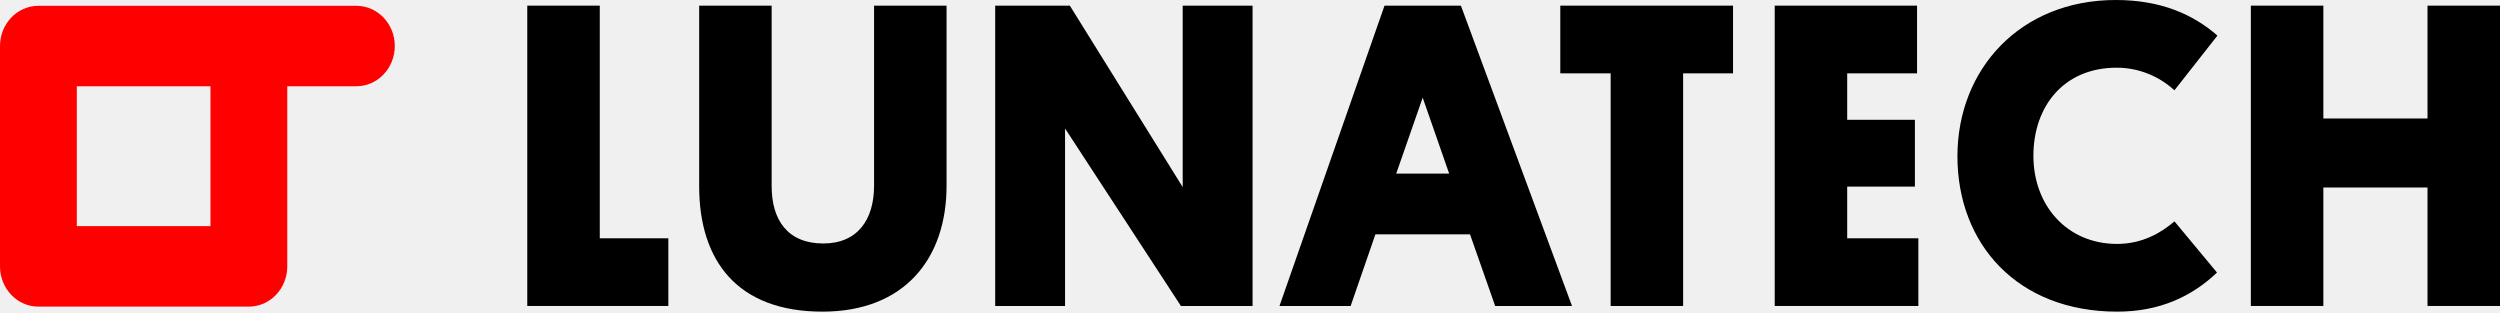
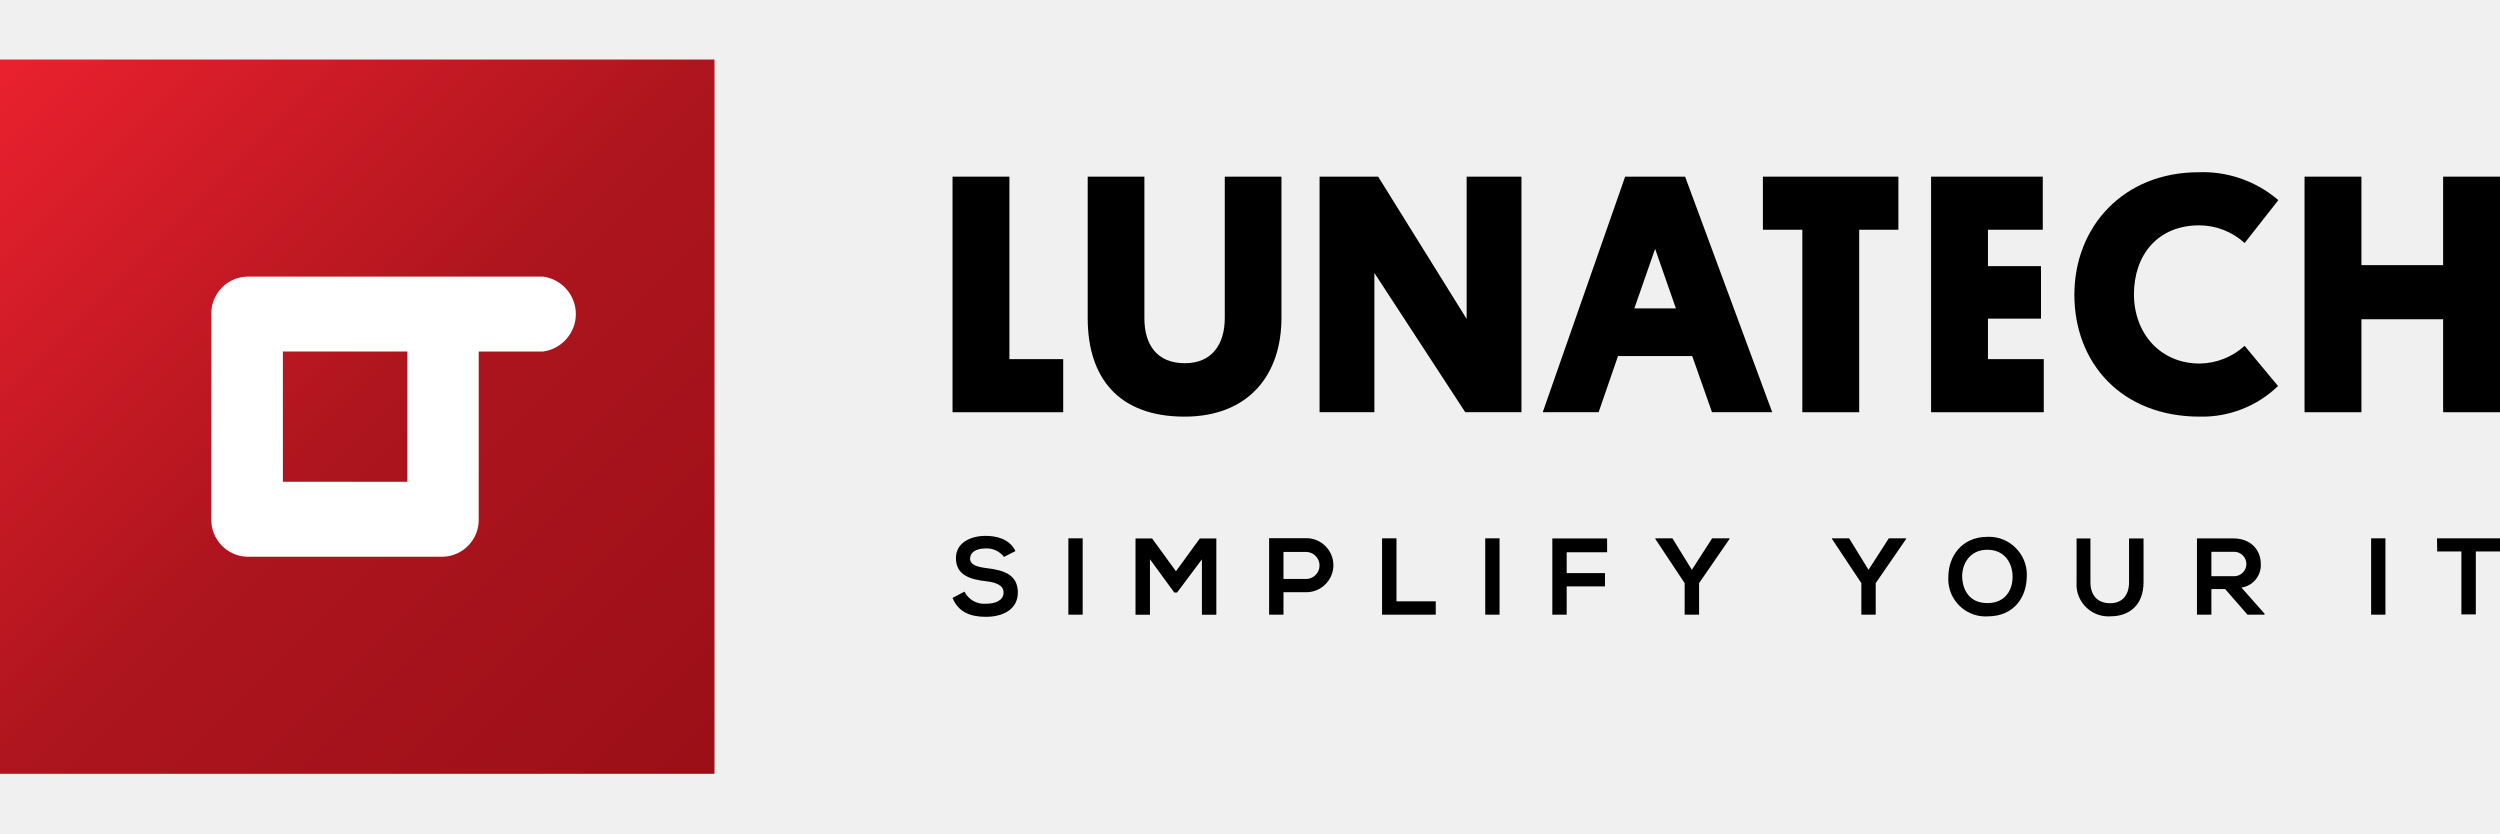
- <svg xmlns="http://www.w3.org/2000/svg" width="100%" height="100%" viewBox="0 0 144 18" version="1.1" xml:space="preserve" style="fill-rule:evenodd;clip-rule:evenodd;stroke-linejoin:round;stroke-miterlimit:1.414;">
+ <svg xmlns="http://www.w3.org/2000/svg" width="100%" height="100%" viewBox="0 0 144 48" version="1.1" xml:space="preserve" style="fill-rule:evenodd;clip-rule:evenodd;stroke-linejoin:round;stroke-miterlimit:2;">
+   <g id="Lightbend" />
+   <g id="Lightbend-reverse" />
+   <g id="Teads" />
+   <g id="Coliweb" />
+   <g id="Coliweb1" />
+   <g id="vente-privee" />
+   <g id="Fyber" />
+   <g id="Ebiznext" />
+   <g id="Criteo" />
+   <g id="Zengularity" />
+   <rect id="Platine" x="0" y="0" width="144" height="48" style="fill:none;" />
+   <clipPath id="_clip1">
+     <rect x="0" y="0" width="144" height="48" />
+   </clipPath>
+   <g clip-path="url(#_clip1)">
+     <g id="Coliweb2" />
+     <g id="lunatech">
+       <path d="M38.582,41.998l0,-35.996l-35.995,0l0,35.996l35.995,0Z" style="fill:#fff;" />
+       <path d="M61.241,20.686l-3.099,0l0,-10.511l-3.276,0l0,13.569l6.375,0l0,-3.058Z" style="fill-rule:nonzero;" />
+       <path d="M73.812,18.313l0,-8.138l-3.265,0l0,8.138c0,1.531 -0.748,2.608 -2.297,2.608c-1.607,0 -2.333,-1.059 -2.333,-2.59l0,-8.156l-3.265,0l0,8.156c0,3.396 1.749,5.667 5.573,5.667c3.704,0 5.587,-2.409 5.587,-5.685Z" style="fill-rule:nonzero;" />
+       <path d="M87.636,23.744l0,-13.569l-3.157,0l0,8.196l-5.097,-8.196l-3.375,0l0,13.569l3.157,0l0,-8.022l5.235,8.022l3.237,0Z" style="fill-rule:nonzero;" />
+       <path d="M93.608,10.175l-4.746,13.569l3.218,0l1.118,-3.236l4.274,0l1.139,3.236l3.469,0l-5.018,-13.569l-3.454,0Zm0.53,7.59l1.197,-3.432l1.197,3.432l-2.394,0Z" style="fill-rule:nonzero;" />
+       <path d="M101.543,13.233l2.271,0l0,10.511l3.276,0l0,-10.511l2.257,0l0,-3.058l-7.804,0l0,3.058Z" style="fill-rule:nonzero;" />
+       <path d="M117.663,13.233l0,-3.058l-6.433,0l0,13.569l6.491,0l0,-3.058l-3.215,0l0,-2.333l3.055,0l0,-3.023l-3.055,0l0,-2.097l3.157,0Z" style="fill-rule:nonzero;" />
+       <path d="M126.683,12.979c0.965,0.004 1.896,0.368 2.608,1.02l1.941,-2.471c-1.272,-1.095 -2.912,-1.669 -4.589,-1.607c-4.332,0 -7.159,3.135 -7.159,7.057c0,3.922 2.707,7.02 7.22,7.02c1.678,0.038 3.303,-0.597 4.51,-1.763l-1.923,-2.315c-0.708,0.645 -1.629,1.008 -2.587,1.02c-2.278,0 -3.788,-1.746 -3.788,-3.991c0,-2.246 1.354,-3.97 3.767,-3.97Z" style="fill-rule:nonzero;" />
+       <path d="M132.742,10.175l0,13.569l3.276,0l0,-5.355l4.706,0l0,5.355l3.276,0l0,-13.569l-3.276,0l0,5.097l-4.706,0l0,-5.097l-3.276,0Z" style="fill-rule:nonzero;" />
+       <rect x="16.294" y="20.247" width="7.169" height="7.503" style="fill:url(#_Linear2);" />
+       <path d="M41.155,3.43l-41.155,0l0,41.14l41.155,0l0,-41.14Zm-9.865,16.817l-3.716,0l0,9.662c0.025,1.156 -0.904,2.129 -2.06,2.158l-11.281,0c-1.156,-0.029 -2.085,-1.002 -2.06,-2.158l0,-11.821c-0.025,-1.156 0.905,-2.128 2.06,-2.155l17.053,0c1.074,0.146 1.883,1.073 1.883,2.157c0,1.083 -0.809,2.01 -1.883,2.157l0.004,0Z" style="fill:url(#_Linear3);fill-rule:nonzero;" />
+       <path d="M56.796,34.774c-0.517,0.048 -1.013,-0.23 -1.241,-0.697l-0.689,0.363c0.326,0.806 1.016,1.089 1.915,1.089c0.98,0 1.847,-0.421 1.847,-1.401c0,-1.048 -0.852,-1.288 -1.77,-1.4c-0.53,-0.066 -0.98,-0.171 -0.98,-0.555c0,-0.327 0.294,-0.585 0.911,-0.585c0.405,-0.014 0.793,0.169 1.041,0.49l0.66,-0.337c-0.333,-0.679 -1.041,-0.875 -1.727,-0.875c-0.809,0 -1.701,0.363 -1.701,1.281c0,0.987 0.827,1.226 1.727,1.332c0.584,0.065 1.016,0.232 1.016,0.649c0,0.465 -0.479,0.646 -1.009,0.646Z" style="fill-rule:nonzero;" />
+       <rect x="61.538" y="31.008" width="0.824" height="4.397" />
+       <path d="M70.061,35.409l0,-4.394l-0.951,0l-1.375,1.89l-1.375,-1.89l-0.954,0l0,4.394l0.831,0l0,-3.197l1.4,1.916l0.163,0l1.43,-1.908l0,3.189l0.831,0Z" style="fill-rule:nonzero;" />
+       <path d="M73.928,34.11l1.245,0c0.025,0.001 0.05,0.002 0.075,0.002c0.854,0 1.556,-0.703 1.556,-1.557c0,-0.854 -0.702,-1.556 -1.556,-1.556c-0.025,0 -0.05,0 -0.075,0.002l-2.072,0l0,4.404l0.827,0l0,-1.295Zm0,-2.318l1.245,0c0.018,-0.002 0.035,-0.002 0.053,-0.002c0.428,0 0.78,0.352 0.78,0.78c0,0.428 -0.352,0.78 -0.78,0.78c-0.018,0 -0.035,-0.001 -0.053,-0.002l-1.245,0l0,-1.556Z" style="fill-rule:nonzero;" />
+       <path d="M79.607,31.008l0,4.397l3.091,0l0,-0.769l-2.261,0l0,-3.628l-0.83,0Z" style="fill-rule:nonzero;" />
+       <rect x="85.55" y="31.008" width="0.824" height="4.397" />
+       <path d="M92.57,31.81l0,-0.795l-3.156,0l0,4.39l0.827,0l0,-1.629l2.206,0l0,-0.765l-2.206,0l0,-1.201l2.329,0Z" style="fill-rule:nonzero;" />
+       <path d="M97.867,35.405l0,-1.817l1.753,-2.544l0,-0.036l-1.002,0l-1.168,1.814l-1.117,-1.814l-0.987,0l0,0.036l1.69,2.544l0,1.817l0.831,0Z" style="fill-rule:nonzero;" />
+       <path d="M108.041,35.405l0,-1.817l1.752,-2.544l0,-0.036l-0.998,0l-1.168,1.814l-1.117,-1.814l-0.987,0l0,0.036l1.691,2.544l0,1.817l0.827,0Z" style="fill-rule:nonzero;" />
+       <path d="M112.224,33.236c-0.003,0.043 -0.004,0.087 -0.004,0.13c0,1.174 0.966,2.141 2.141,2.141c0.041,0 0.082,-0.001 0.124,-0.004c1.545,0 2.242,-1.135 2.256,-2.271c0.003,-0.045 0.005,-0.091 0.005,-0.136c0,-1.194 -0.983,-2.177 -2.177,-2.177c-0.028,0 -0.056,0.001 -0.084,0.002c-1.521,0 -2.261,1.161 -2.261,2.315Zm3.701,0c0,0.725 -0.403,1.502 -1.451,1.502c-1.049,0 -1.426,-0.773 -1.452,-1.495c-0.025,-0.722 0.41,-1.578 1.452,-1.578c1.041,0 1.462,0.838 1.451,1.578l0,-0.007Z" style="fill-rule:nonzero;" />
+       <path d="M119.611,31.015l0,2.518c-0.003,0.046 -0.005,0.092 -0.005,0.139c0,1.005 0.827,1.832 1.832,1.832c0.042,0 0.084,-0.002 0.125,-0.004c1.107,0 1.905,-0.668 1.905,-1.967l0,-2.518l-0.835,0l0,2.518c0,0.751 -0.388,1.212 -1.088,1.212c-0.7,0 -1.136,-0.421 -1.136,-1.212l0,-2.518l-0.798,0Z" style="fill-rule:nonzero;" />
+       <path d="M130.22,32.463c0,-0.758 -0.548,-1.451 -1.582,-1.451l-2.093,0l0,4.393l0.831,0l0,-1.473l0.794,0l1.285,1.473l0.983,0l0,-0.058l-1.332,-1.502c0.673,-0.097 1.163,-0.704 1.114,-1.382Zm-1.582,0.725l-1.262,0l0,-1.404l1.262,0c0.017,-0.001 0.034,-0.001 0.051,-0.001c0.386,0 0.704,0.317 0.704,0.703c0,0.387 -0.318,0.704 -0.704,0.704c-0.017,0 -0.034,0 -0.051,-0.002Z" style="fill-rule:nonzero;" />
+       <rect x="136.577" y="31.008" width="0.824" height="4.397" />
+       <path d="M140.383,31.763l1.393,0l0,3.628l0.831,0l0,-3.628l1.393,0l0,-0.755l-3.628,0l0.011,0.755Z" style="fill-rule:nonzero;" />
+     </g>
+   </g>
+   <g id="reachfive" />
+   <g id="fabernovel" />
+   <g id="kelkoo" />
  <g>
-     <path d="M12.123,13.027l-7.699,0l0,-8.06l7.699,0l0,8.06Zm8.406,-12.692l-18.317,0c-1.222,0 -2.212,1.037 -2.212,2.315l0,12.695c0,1.279 0.99,2.316 2.212,2.316l12.122,0c1.222,0 2.213,-1.037 2.213,-2.316l0,-10.378l3.982,0c1.221,0 2.211,-1.037 2.211,-2.317c0,-1.278 -0.99,-2.315 -2.211,-2.315" style="fill:#f00;fill-rule:nonzero;" />
-     <path d="M30.371,17.624l0,-17.299l4.176,0l0,13.401l3.95,0l0,3.898l-8.126,0Z" style="fill-rule:nonzero;" />
-     <path d="M40.272,10.725l0,-10.4l4.175,0l0,10.4c0,1.949 0.925,3.299 2.975,3.299c1.975,0 2.924,-1.374 2.924,-3.325l0,-10.374l4.176,0l0,10.374c0,4.176 -2.4,7.251 -7.15,7.251c-4.875,0 -7.1,-2.9 -7.1,-7.225" style="fill-rule:nonzero;" />
-     <path d="M61.347,7.4l0,10.225l-4.024,0l0,-17.3l4.299,0l6.501,10.45l0,-10.45l4.025,0l0,17.3l-4.126,0l-6.675,-10.225Z" style="fill-rule:nonzero;" />
-     <path d="M80.422,10l3.05,0l-1.525,-4.375l-1.525,4.375Zm4.251,3.499l-5.45,0l-1.426,4.126l-4.099,0l6.05,-17.3l4.4,0l6.4,17.3l-4.426,0l-1.449,-4.126Z" style="fill-rule:nonzero;" />
-     <path d="M96.948,4.225l0,13.4l-4.175,0l0,-13.4l-2.9,0l0,-3.9l9.95,0l0,3.9l-2.875,0Z" style="fill-rule:nonzero;" />
-     <path d="M102.224,17.624l0,-17.299l8.199,0l0,3.9l-4.024,0l0,2.675l3.899,0l0,3.849l-3.899,0l0,2.977l4.099,0l0,3.898l-8.274,0Z" style="fill-rule:nonzero;" />
-     <path d="M127.699,15.7c-1.476,1.399 -3.326,2.25 -5.75,2.25c-5.75,0 -9.201,-3.9 -9.201,-8.95c0,-5 3.601,-9 9.126,-9c2.625,0 4.475,0.85 5.85,2.05l-2.475,3.15c-0.625,-0.575 -1.776,-1.301 -3.325,-1.301c-3.076,0 -4.8,2.251 -4.8,5.076c0,2.85 1.924,5.075 4.825,5.075c1.45,0 2.55,-0.651 3.3,-1.3l2.45,2.95Z" style="fill-rule:nonzero;" />
-     <path d="M144,17.624l-4.175,0l0,-6.824l-6,0l0,6.824l-4.176,0l0,-17.299l4.176,0l0,6.5l6,0l0,-6.5l4.175,0l0,17.299Z" style="fill-rule:nonzero;" />
+     <g id="bleckwen-ercom" />
  </g>
+   <g id="iadvize" />
+   <g id="kaizen" />
+   <g id="Content-square" />
+   <g id="Norauto" />
+   <g>
+     <g id="lizeo" />
+   </g>
+   <g id="kaizen1" />
+   <g id="CarbonIT" />
+   <g id="kelkoo1" />
+   <g id="Norauto1" />
+   <g id="lunatech1" />
+   <g id="valraiso" />
+   <g id="MFG-Labs" />
+   <g id="Zenika" />
+   <g>
+     <g>
+       <g id="lightbend" />
+     </g>
+   </g>
+   <defs>
+     <linearGradient id="_Linear2" x1="0" y1="0" x2="1" y2="0" gradientUnits="userSpaceOnUse" gradientTransform="matrix(41.2927,41.2963,-41.2963,41.2927,-0.391847,3.72738)">
+       <stop offset="0" style="stop-color:#ea212e;stop-opacity:1" />
+       <stop offset="0.5" style="stop-color:#ae151e;stop-opacity:1" />
+       <stop offset="1" style="stop-color:#9b0f17;stop-opacity:1" />
+     </linearGradient>
+     <linearGradient id="_Linear3" x1="0" y1="0" x2="1" y2="0" gradientUnits="userSpaceOnUse" gradientTransform="matrix(41.2927,41.2927,-41.2927,41.2927,-0.0399103,3.37544)">
+       <stop offset="0" style="stop-color:#ea212e;stop-opacity:1" />
+       <stop offset="0.5" style="stop-color:#ae151e;stop-opacity:1" />
+       <stop offset="1" style="stop-color:#9b0f17;stop-opacity:1" />
+     </linearGradient>
+   </defs>
</svg>
